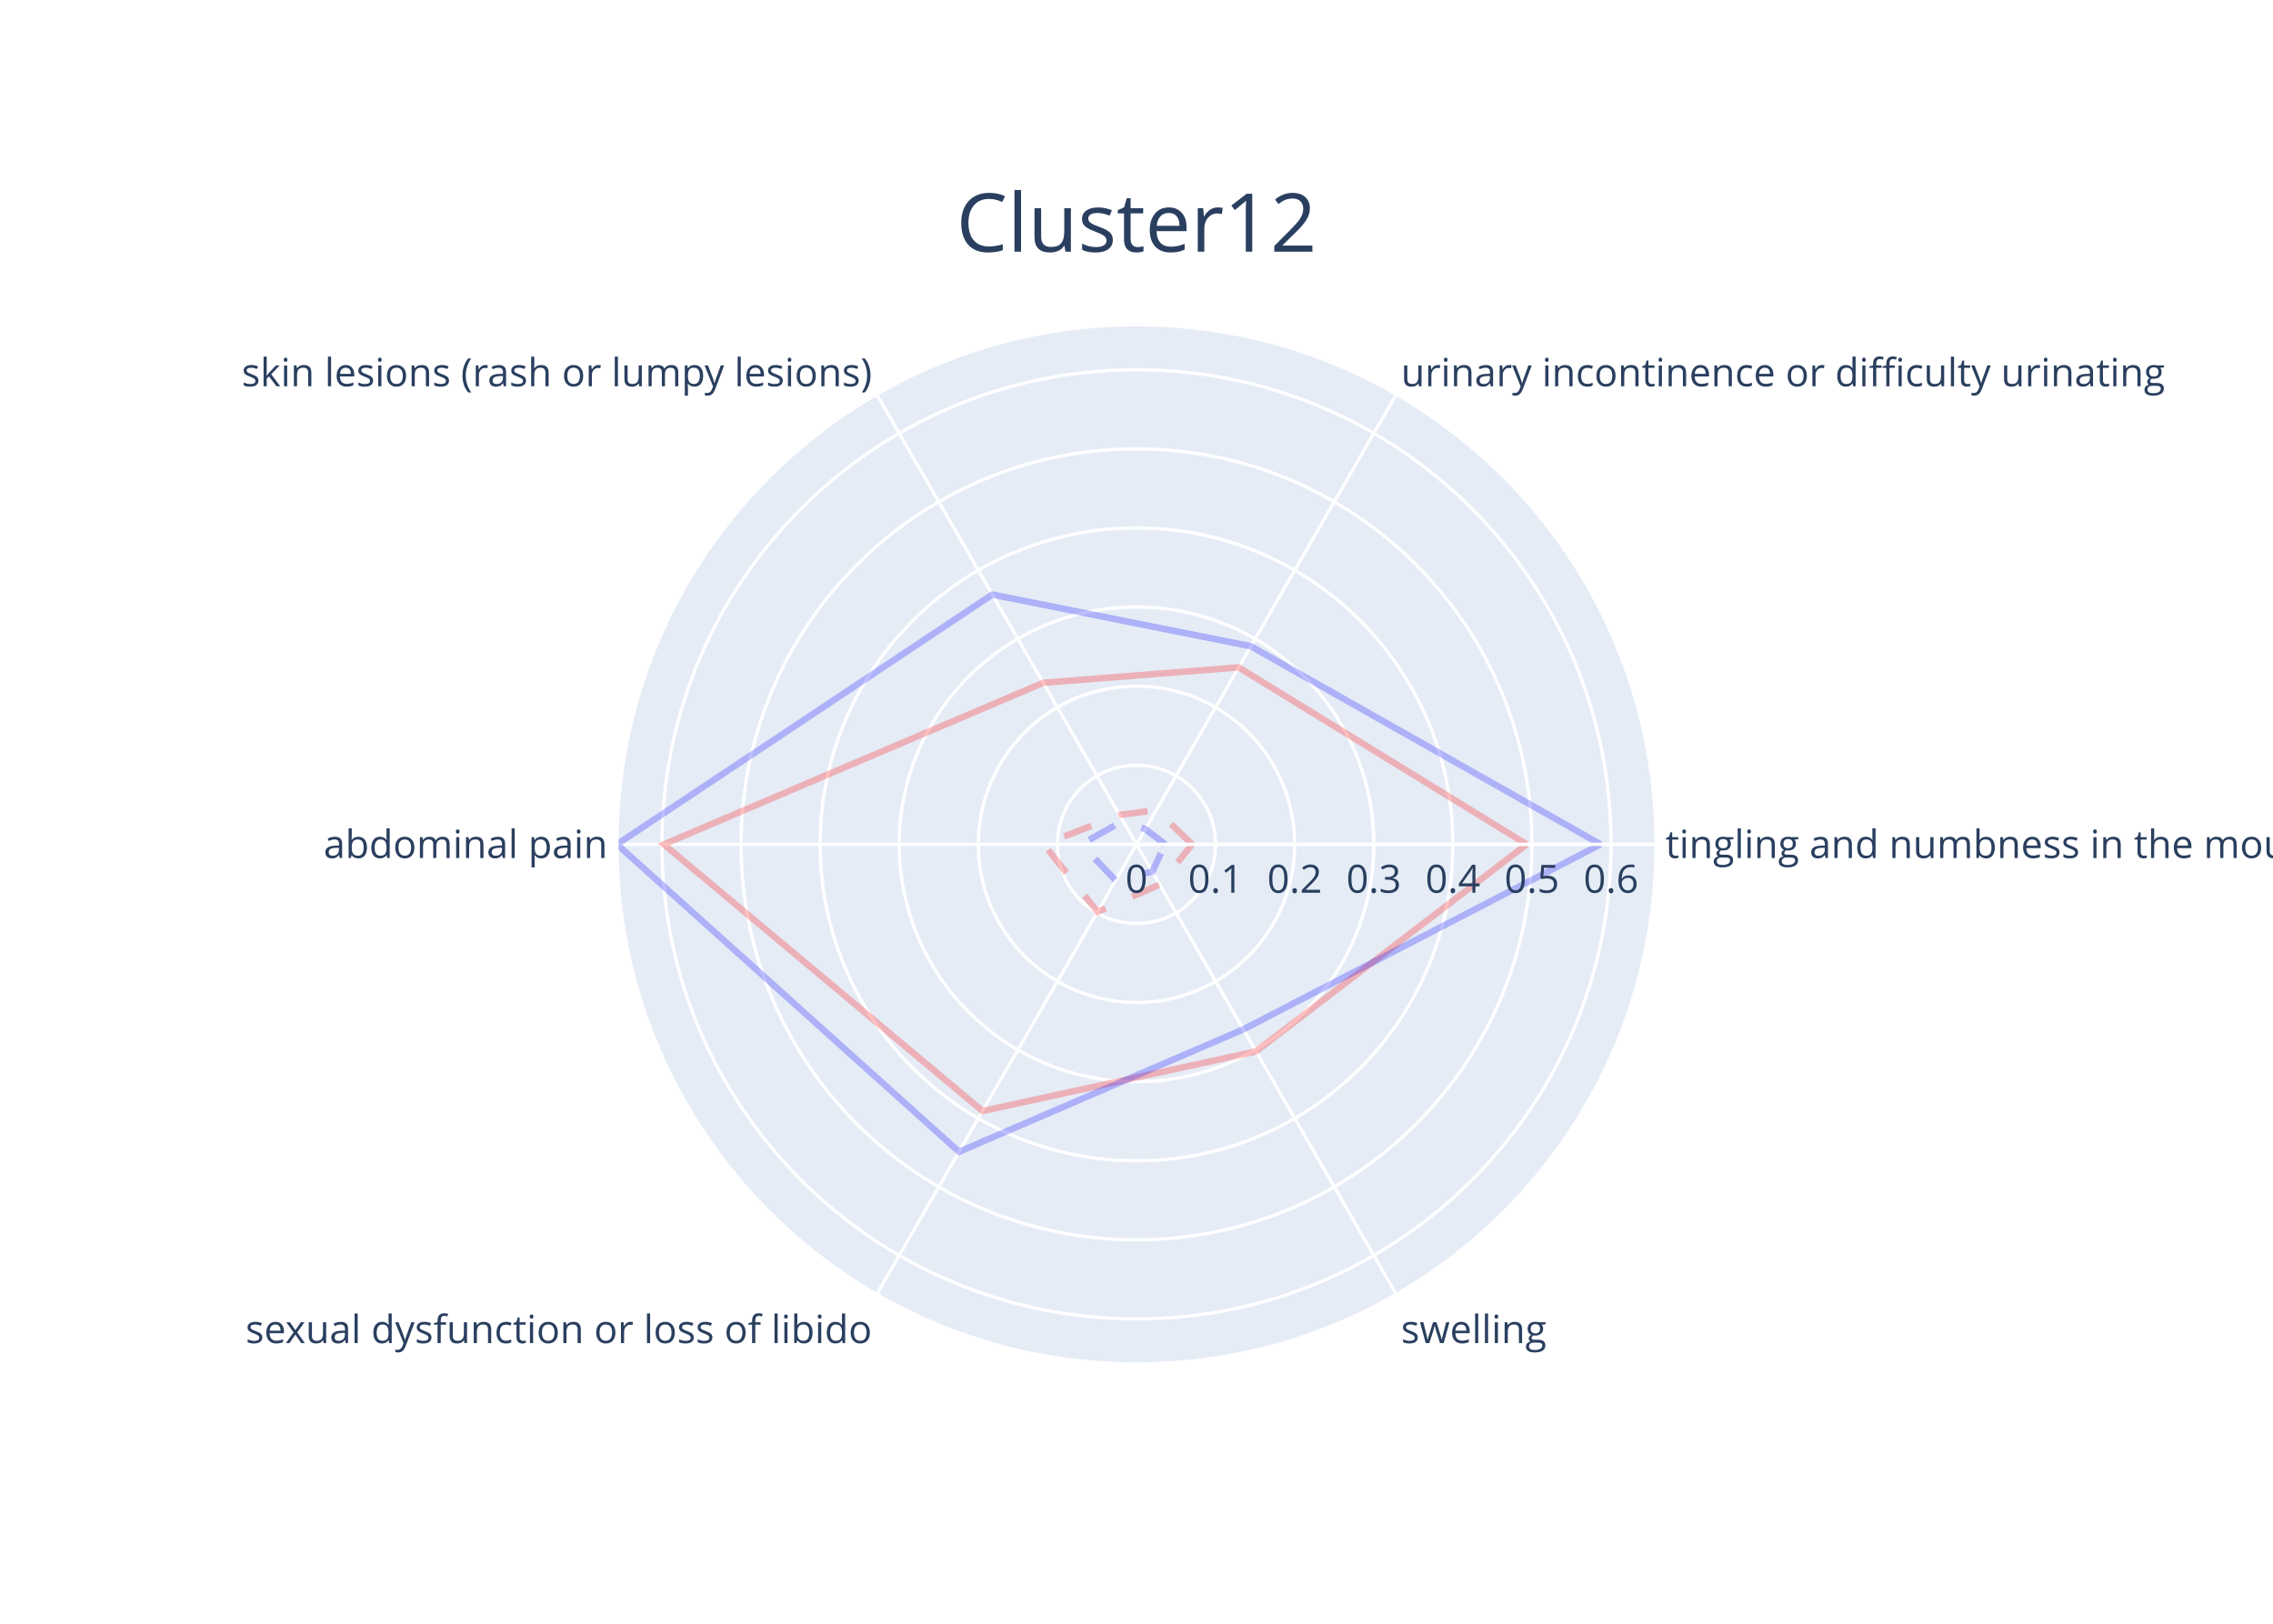
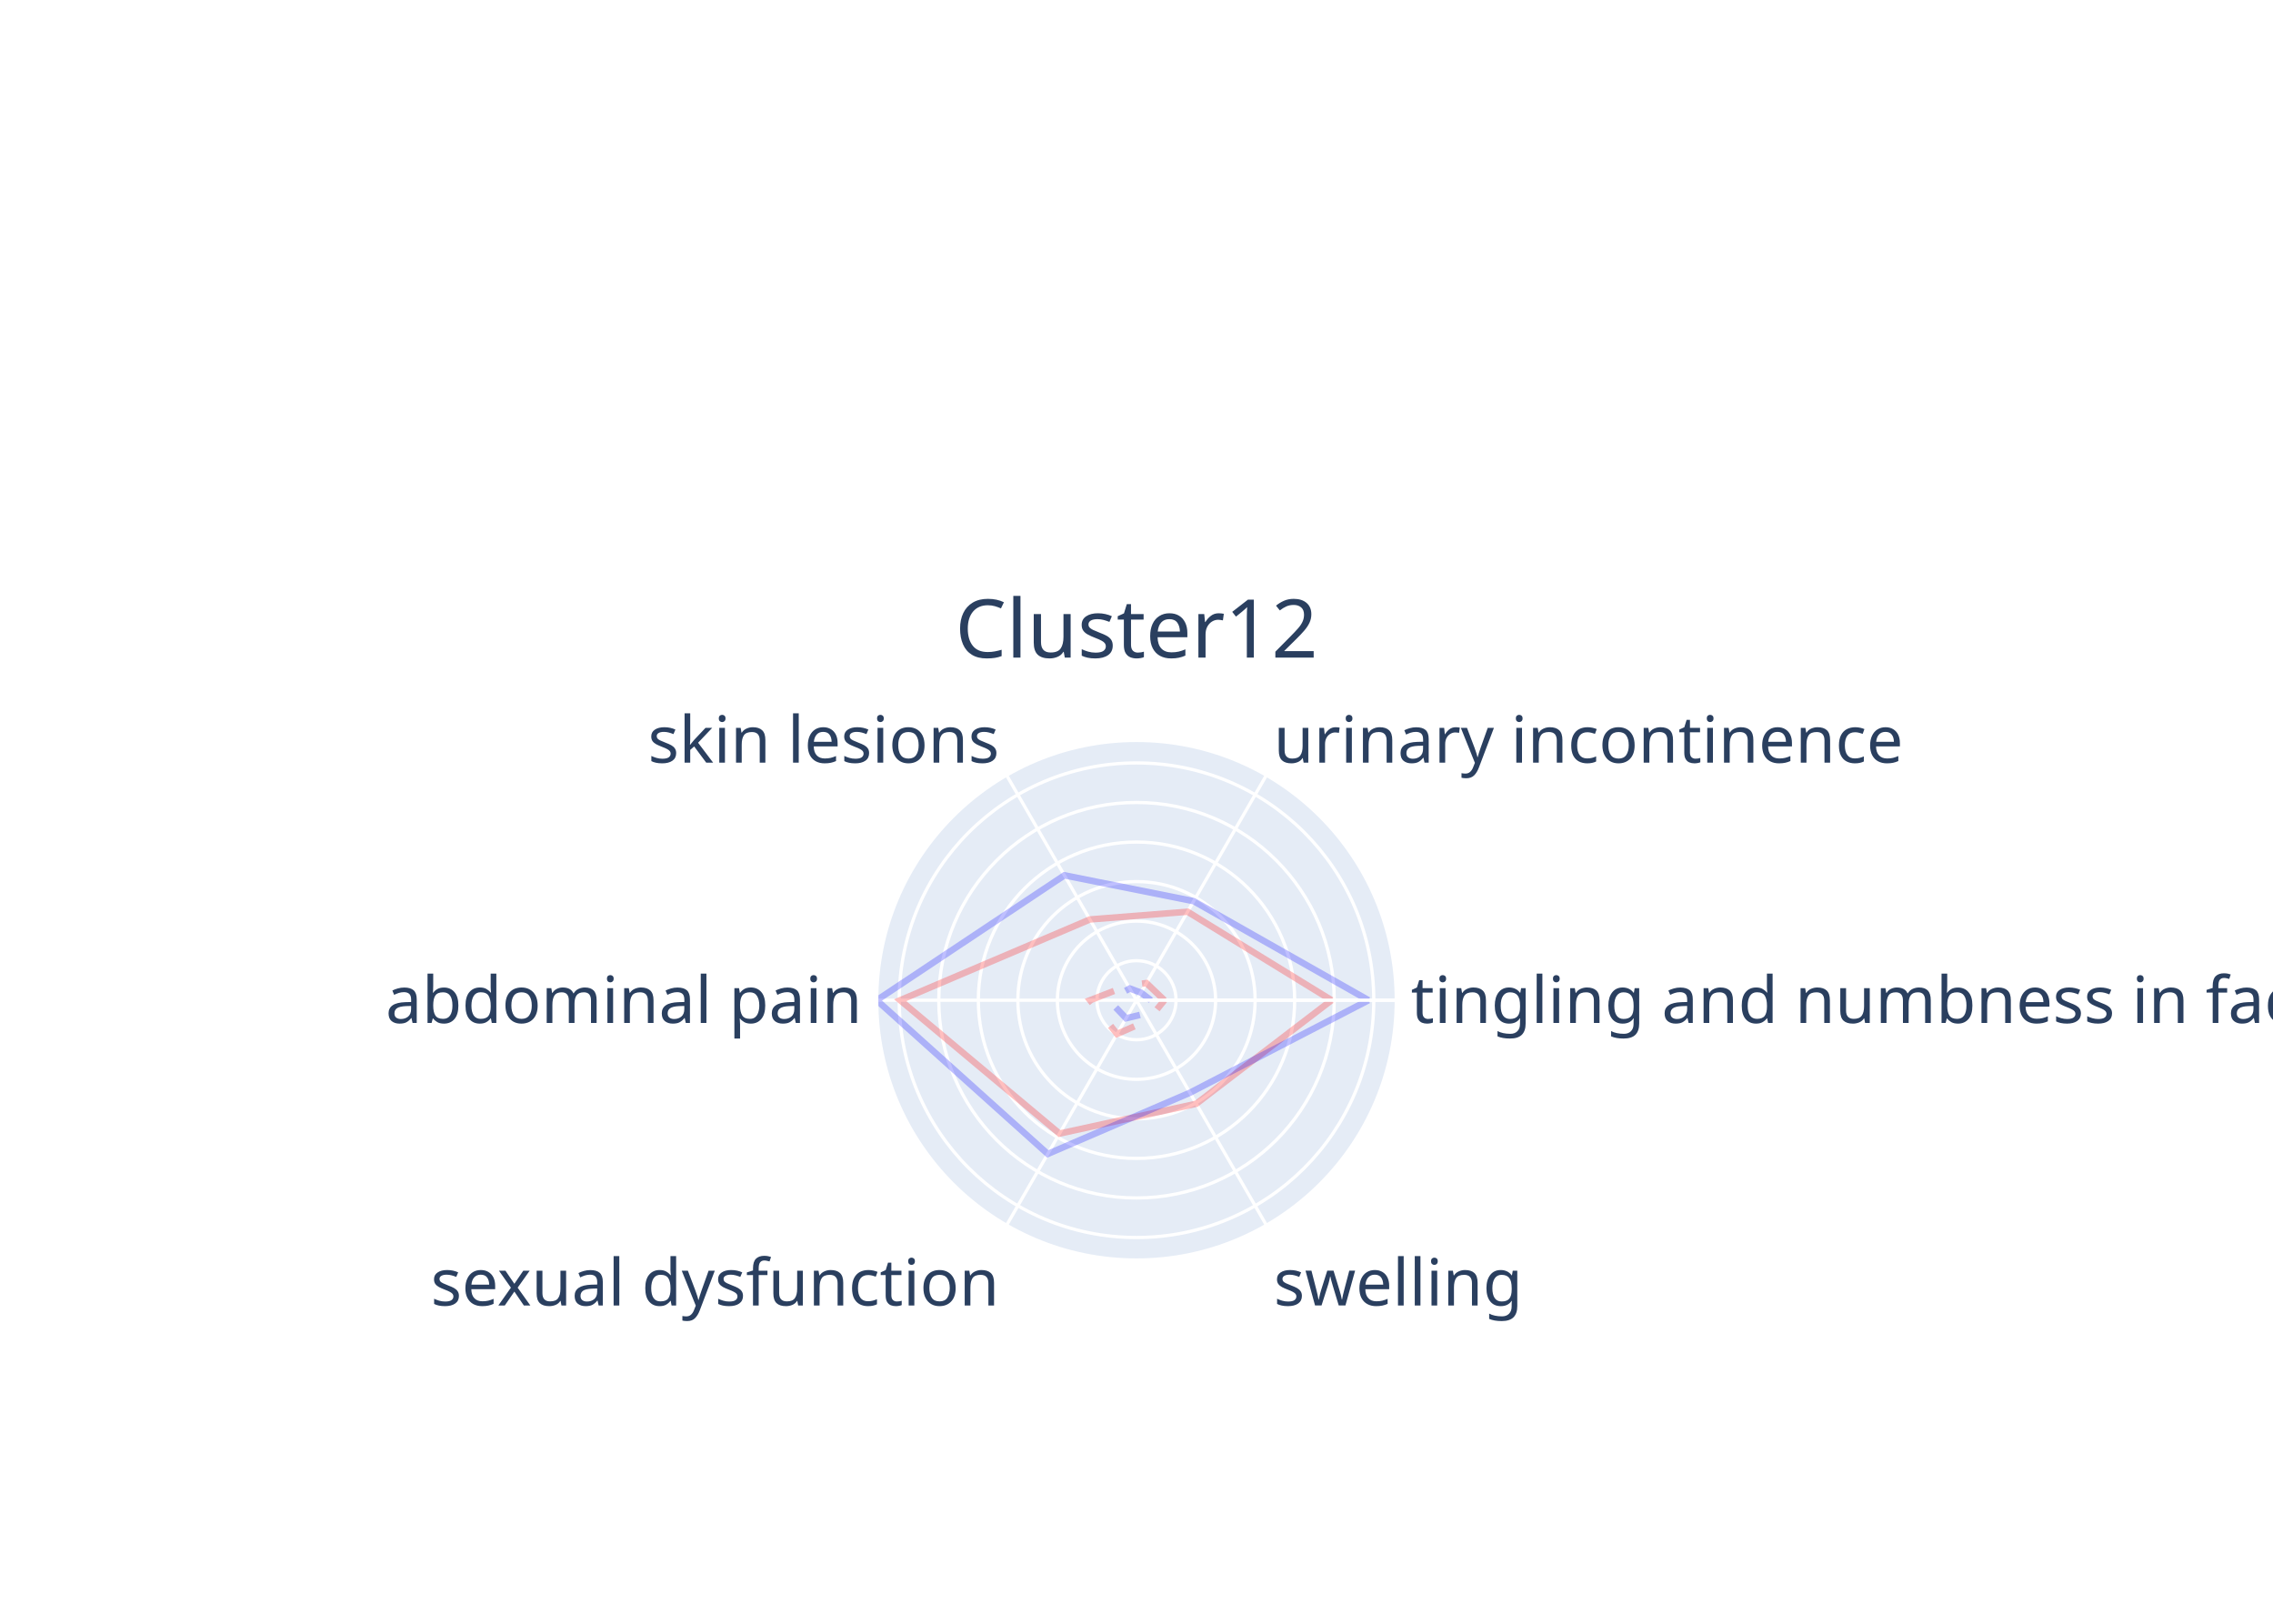
<svg xmlns="http://www.w3.org/2000/svg" class="main-svg" width="700" height="500" style="" viewBox="0 0 700 500">
  <rect x="0" y="0" width="700" height="500" style="fill: rgb(255, 255, 255); fill-opacity: 1;" />
-   <defs id="defs-05d706">
+   <defs id="defs-b1092a">
    <g class="clips">
-       <clipPath id="clip05d706polar-for-traces">
-         <path d="M160,0A160,160 0,1,0 -160,-1.9594348786357652e-14A160,160 0,1,0 160,3.9188697572715304e-14Z" transform="translate(160,160)" />
+       <clipPath id="clipb1092apolar-for-traces">
+         <path d="M80,0A80,80 0,1,0 -80,-9.797174393178826e-15A80,80 0,1,0 80,1.9594348786357652e-14Z" transform="translate(80,80)" />
      </clipPath>
    </g>
    <g class="gradients" />
    <g class="patterns" />
  </defs>
  <g class="bglayer" />
  <g class="layer-below">
    <g class="imagelayer" />
    <g class="shapelayer" />
  </g>
  <g class="cartesianlayer" />
  <g class="polarlayer">
    <g class="polar">
      <g class="polarsublayer draglayer" />
      <g class="polarsublayer plotbg">
-         <path d="M160,0A160,160 0,1,0 -160,-1.9594348786357652e-14A160,160 0,1,0 160,3.9188697572715304e-14Z" transform="translate(350,260)" style="fill: rgb(229, 236, 246); fill-opacity: 1;" />
+         <path d="M80,0A80,80 0,1,0 -80,-9.797174393178826e-15A80,80 0,1,0 80,1.9594348786357652e-14Z" transform="translate(350,308)" style="fill: rgb(229, 236, 246); fill-opacity: 1;" />
      </g>
      <g class="polarsublayer backplot">
        <g class="maplayer" />
      </g>
      <g class="polarsublayer angular-grid" style="fill: none;">
-         <path class="angularaxisgrid" d="M350,260L510,260" style="stroke: rgb(255, 255, 255); stroke-opacity: 1; stroke-width: 1px;" />
-         <path class="angularaxisgrid" d="M350,260L430,121.436" style="stroke: rgb(255, 255, 255); stroke-opacity: 1; stroke-width: 1px;" />
-         <path class="angularaxisgrid" d="M350,260L270,121.436" style="stroke: rgb(255, 255, 255); stroke-opacity: 1; stroke-width: 1px;" />
-         <path class="angularaxisgrid" d="M350,260L190,260" style="stroke: rgb(255, 255, 255); stroke-opacity: 1; stroke-width: 1px;" />
-         <path class="angularaxisgrid" d="M350,260L270,398.564" style="stroke: rgb(255, 255, 255); stroke-opacity: 1; stroke-width: 1px;" />
-         <path class="angularaxisgrid" d="M350,260L430,398.564" style="stroke: rgb(255, 255, 255); stroke-opacity: 1; stroke-width: 1px;" />
+         <path class="angularaxisgrid" d="M350,308L430,308" style="stroke: rgb(255, 255, 255); stroke-opacity: 1; stroke-width: 1px;" />
+         <path class="angularaxisgrid" d="M350,308L390,238.718" style="stroke: rgb(255, 255, 255); stroke-opacity: 1; stroke-width: 1px;" />
+         <path class="angularaxisgrid" d="M350,308L310,238.718" style="stroke: rgb(255, 255, 255); stroke-opacity: 1; stroke-width: 1px;" />
+         <path class="angularaxisgrid" d="M350,308L270,308" style="stroke: rgb(255, 255, 255); stroke-opacity: 1; stroke-width: 1px;" />
+         <path class="angularaxisgrid" d="M350,308L310,377.282" style="stroke: rgb(255, 255, 255); stroke-opacity: 1; stroke-width: 1px;" />
+         <path class="angularaxisgrid" d="M350,308L390,377.282" style="stroke: rgb(255, 255, 255); stroke-opacity: 1; stroke-width: 1px;" />
      </g>
-       <g class="polarsublayer radial-grid" transform="translate(350,260)" style="fill: none;">
+       <g class="polarsublayer radial-grid" transform="translate(350,308)" style="fill: none;">
+         <path class="xgrid" d="M12.18,0A12.18,12.18 0,1,0 -12.18,-1.4916198013614761e-15A12.18,12.18 0,1,0 12.18,2.9832396027229522e-15Z" style="stroke: rgb(255, 255, 255); stroke-opacity: 1; stroke-width: 1px;" />
        <path class="xgrid" d="M24.36,0A24.36,24.36 0,1,0 -24.36,-2.9832396027229522e-15A24.36,24.36 0,1,0 24.36,5.9664792054459044e-15Z" style="stroke: rgb(255, 255, 255); stroke-opacity: 1; stroke-width: 1px;" />
+         <path class="xgrid" d="M36.53,0A36.53,36.53 0,1,0 -36.53,-4.473634757285281e-15A36.53,36.53 0,1,0 36.53,8.947269514570562e-15Z" style="stroke: rgb(255, 255, 255); stroke-opacity: 1; stroke-width: 1px;" />
        <path class="xgrid" d="M48.71,0A48.71,48.71 0,1,0 -48.71,-5.965254558646758e-15A48.71,48.71 0,1,0 48.71,1.1930509117293515e-14Z" style="stroke: rgb(255, 255, 255); stroke-opacity: 1; stroke-width: 1px;" />
+         <path class="xgrid" d="M60.89,0A60.89,60.89 0,1,0 -60.89,-7.456874360008234e-15A60.89,60.89 0,1,0 60.89,1.4913748720016468e-14Z" style="stroke: rgb(255, 255, 255); stroke-opacity: 1; stroke-width: 1px;" />
        <path class="xgrid" d="M73.07,0A73.07,73.07 0,1,0 -73.07,-8.948494161369709e-15A73.07,73.07 0,1,0 73.07,1.7896988322739418e-14Z" style="stroke: rgb(255, 255, 255); stroke-opacity: 1; stroke-width: 1px;" />
-         <path class="xgrid" d="M97.43,0A97.43,97.43 0,1,0 -97.43,-1.1931733764092664e-14A97.43,97.43 0,1,0 97.43,2.3863467528185327e-14Z" style="stroke: rgb(255, 255, 255); stroke-opacity: 1; stroke-width: 1px;" />
-         <path class="xgrid" d="M121.78,0A121.78,121.78 0,1,0 -121.78,-1.4913748720016468e-14A121.78,121.78 0,1,0 121.78,2.9827497440032937e-14Z" style="stroke: rgb(255, 255, 255); stroke-opacity: 1; stroke-width: 1px;" />
-         <path class="xgrid" d="M146.14,0A146.14,146.14 0,1,0 -146.14,-1.7896988322739418e-14A146.14,146.14 0,1,0 146.14,3.5793976645478836e-14Z" style="stroke: rgb(255, 255, 255); stroke-opacity: 1; stroke-width: 1px;" />
      </g>
-       <g class="polarsublayer frontplot" transform="translate(190,100)" clip-path="url(#clip05d706polar-for-traces)">
+       <g class="polarsublayer frontplot" transform="translate(270,228)" clip-path="url(#clipb1092apolar-for-traces)">
        <g class="barlayer" />
        <g class="scatterlayer">
-           <g class="trace scatter trace6d9ca4" style="stroke-miterlimit: 2; opacity: 1;">
+           <g class="trace scatter tracedc7a92" style="stroke-miterlimit: 2; opacity: 1;">
            <g class="fills" />
            <g class="errorbars" />
            <g class="lines">
-               <path class="js-line" d="M280.16,160L191.46,105.51L131.28,110.25L14.45,160L112.59,242.12L196.81,223.76L280.16,160" style="vector-effect: non-scaling-stroke; fill: none; stroke: rgb(255, 0, 0); stroke-opacity: 0.25; stroke-width: 2px; opacity: 1;" />
+               <path class="js-line" d="M140.08,80L95.73,52.75L65.64,55.13L7.22,80L56.29,121.06L98.41,111.88L140.08,80" style="vector-effect: none; fill: none; stroke: rgb(255, 0, 0); stroke-opacity: 0.25; stroke-width: 2px; opacity: 1;" />
            </g>
            <g class="points" />
            <g class="text" />
          </g>
-           <g class="trace scatter trace1b16ad" style="stroke-miterlimit: 2; opacity: 1;">
+           <g class="trace scatter trace6aefd8" style="stroke-miterlimit: 2; opacity: 1;">
            <g class="fills" />
            <g class="errorbars" />
            <g class="lines">
-               <path class="js-line" d="M302.91,160L195.22,99L115.6,83.09L0,160L105.35,254.66L192.9,216.98L302.91,160" style="vector-effect: non-scaling-stroke; fill: none; stroke: rgb(0, 0, 255); stroke-opacity: 0.25; stroke-width: 2px; opacity: 1;" />
+               <path class="js-line" d="M151.45,80L97.61,49.5L57.8,41.54L0,80L52.67,127.33L96.45,108.49L151.45,80" style="vector-effect: none; fill: none; stroke: rgb(0, 0, 255); stroke-opacity: 0.25; stroke-width: 2px; opacity: 1;" />
            </g>
            <g class="points" />
            <g class="text" />
          </g>
-           <g class="trace scatter trace53ebe3" style="stroke-miterlimit: 2; opacity: 1;">
+           <g class="trace scatter trace24dca7" style="stroke-miterlimit: 2; opacity: 1;">
            <g class="fills" />
            <g class="errorbars" />
            <g class="lines">
-               <path class="js-line" d="M177.16,160L166.09,149.45L154.77,150.94L131.41,160L148.02,180.75L167.15,172.38L177.16,160" style="vector-effect: non-scaling-stroke; fill: none; stroke: rgb(255, 0, 0); stroke-opacity: 0.25; stroke-width: 2px; opacity: 1; stroke-dasharray: 9px, 9px;" />
+               <path class="js-line" d="M88.58,80L83.05,74.72L77.39,75.47L65.7,80L74.01,90.38L83.57,86.19L88.58,80" style="vector-effect: none; fill: none; stroke: rgb(255, 0, 0); stroke-opacity: 0.25; stroke-dasharray: 9px, 9px; stroke-width: 2px; opacity: 1;" />
            </g>
            <g class="points" />
            <g class="text" />
          </g>
-           <g class="trace scatter traceb92084" style="stroke-miterlimit: 2; opacity: 1;">
+           <g class="trace scatter tracee57930" style="stroke-miterlimit: 2; opacity: 1;">
            <g class="fills" />
            <g class="errorbars" />
            <g class="lines">
-               <path class="js-line" d="M168.87,160L162.71,155.31L155.83,152.78L142.97,160L153.58,171.12L164.85,168.39L168.87,160" style="vector-effect: non-scaling-stroke; fill: none; stroke: rgb(0, 0, 255); stroke-opacity: 0.25; stroke-width: 2px; opacity: 1; stroke-dasharray: 9px, 9px;" />
+               <path class="js-line" d="M84.43,80L81.35,77.65L77.92,76.39L71.48,80L76.79,85.56L82.42,84.2L84.43,80" style="vector-effect: none; fill: none; stroke: rgb(0, 0, 255); stroke-opacity: 0.25; stroke-dasharray: 9px, 9px; stroke-width: 2px; opacity: 1;" />
            </g>
            <g class="points" />
            <g class="text" />
          </g>
        </g>
      </g>
      <g class="polarsublayer angular-line">
-         <path d="M160,0A160,160 0,1,0 -160,-1.9594348786357652e-14A160,160 0,1,0 160,3.9188697572715304e-14Z" transform="translate(350,260)" stroke-width="1" style="fill: none; stroke: rgb(255, 255, 255); stroke-opacity: 1;" />
+         <path d="M80,0A80,80 0,1,0 -80,-9.797174393178826e-15A80,80 0,1,0 80,1.9594348786357652e-14Z" transform="translate(350,308)" stroke-width="1" style="fill: none; stroke: rgb(255, 255, 255); stroke-opacity: 1;" />
      </g>
      <g class="polarsublayer radial-line">
-         <line x1="0" y1="0" x2="160" y2="0" transform="translate(350,260)" stroke-width="1" style="fill: none; stroke: rgb(255, 255, 255); stroke-opacity: 1;" />
+         <line x1="0" y1="0" x2="80" y2="0" transform="translate(350,308)" stroke-width="1" style="fill: none; stroke: rgb(255, 255, 255); stroke-opacity: 1;" />
      </g>
      <g class="polarsublayer angular-axis">
        <g class="angularaxistick">
-           <text text-anchor="start" x="2.9" y="4.2" transform="translate(510,260)" style="font-family: 'Open Sans', verdana, arial, sans-serif; font-size: 12px; fill: rgb(42, 63, 95); fill-opacity: 1; white-space: pre; opacity: 1;">tingling and numbness in the mouth and/or face</text>
+           <text text-anchor="start" x="4.5" y="7" transform="translate(430,308)" style="font-family: sans-serif; font-size: 20px; fill: rgb(42, 63, 95); fill-opacity: 1; white-space: pre; opacity: 1;">tingling and numbness in face</text>
        </g>
        <g class="angularaxistick">
-           <text text-anchor="start" x="1.45" y="-2.49" transform="translate(430,121.4359)" style="font-family: 'Open Sans', verdana, arial, sans-serif; font-size: 12px; fill: rgb(42, 63, 95); fill-opacity: 1; white-space: pre; opacity: 1;">urinary incontinence or difficulty urinating</text>
+           <text text-anchor="start" x="2.25" y="-3.861" transform="translate(390,238.718)" style="font-family: sans-serif; font-size: 20px; fill: rgb(42, 63, 95); fill-opacity: 1; white-space: pre; opacity: 1;">urinary incontinence</text>
        </g>
        <g class="angularaxistick">
-           <text text-anchor="end" x="-1.45" y="-2.49" transform="translate(270,121.4359)" style="font-family: 'Open Sans', verdana, arial, sans-serif; font-size: 12px; fill: rgb(42, 63, 95); fill-opacity: 1; white-space: pre; opacity: 1;">skin lesions (rash or lumpy lesions)</text>
+           <text text-anchor="end" x="-2.25" y="-3.861" transform="translate(310,238.718)" style="font-family: sans-serif; font-size: 20px; fill: rgb(42, 63, 95); fill-opacity: 1; white-space: pre; opacity: 1;">skin lesions</text>
        </g>
        <g class="angularaxistick">
-           <text text-anchor="end" x="-2.9" y="4.2" transform="translate(190,260)" style="font-family: 'Open Sans', verdana, arial, sans-serif; font-size: 12px; fill: rgb(42, 63, 95); fill-opacity: 1; white-space: pre; opacity: 1;">abdominal pain</text>
+           <text text-anchor="end" x="-4.5" y="7" transform="translate(270,308)" style="font-family: sans-serif; font-size: 20px; fill: rgb(42, 63, 95); fill-opacity: 1; white-space: pre; opacity: 1;">abdominal pain</text>
        </g>
        <g class="angularaxistick">
-           <text text-anchor="end" x="-1.45" y="15.004" transform="translate(270,398.5641)" style="font-family: 'Open Sans', verdana, arial, sans-serif; font-size: 12px; fill: rgb(42, 63, 95); fill-opacity: 1; white-space: pre; opacity: 1;">sexual dysfunction or loss of libido</text>
+           <text text-anchor="end" x="-2.25" y="24.718" transform="translate(310,377.282)" style="font-family: sans-serif; font-size: 20px; fill: rgb(42, 63, 95); fill-opacity: 1; white-space: pre; opacity: 1;">sexual dysfunction</text>
        </g>
        <g class="angularaxistick">
-           <text text-anchor="start" x="1.45" y="15.004" transform="translate(430,398.5641)" style="font-family: 'Open Sans', verdana, arial, sans-serif; font-size: 12px; fill: rgb(42, 63, 95); fill-opacity: 1; white-space: pre; opacity: 1;">swelling</text>
+           <text text-anchor="start" x="2.25" y="24.718" transform="translate(390,377.282)" style="font-family: sans-serif; font-size: 20px; fill: rgb(42, 63, 95); fill-opacity: 1; white-space: pre; opacity: 1;">swelling</text>
        </g>
      </g>
-       <g class="polarsublayer radial-axis" transform="translate(350,260)">
-         <g class="xtick">
-           <text text-anchor="middle" x="0" y="14.9" transform="" style="font-family: 'Open Sans', verdana, arial, sans-serif; font-size: 12px; fill: rgb(42, 63, 95); fill-opacity: 1; white-space: pre; opacity: 1;">0</text>
-         </g>
-         <g class="xtick">
-           <text text-anchor="middle" x="0" y="14.9" transform="translate(24.36,0)" style="font-family: 'Open Sans', verdana, arial, sans-serif; font-size: 12px; fill: rgb(42, 63, 95); fill-opacity: 1; white-space: pre; opacity: 1;">0.1</text>
-         </g>
-         <g class="xtick">
-           <text text-anchor="middle" x="0" y="14.9" transform="translate(48.71,0)" style="font-family: 'Open Sans', verdana, arial, sans-serif; font-size: 12px; fill: rgb(42, 63, 95); fill-opacity: 1; white-space: pre; opacity: 1;">0.2</text>
-         </g>
-         <g class="xtick">
-           <text text-anchor="middle" x="0" y="14.9" transform="translate(73.07,0)" style="font-family: 'Open Sans', verdana, arial, sans-serif; font-size: 12px; fill: rgb(42, 63, 95); fill-opacity: 1; white-space: pre; opacity: 1;">0.3</text>
-         </g>
-         <g class="xtick">
-           <text text-anchor="middle" x="0" y="14.9" transform="translate(97.43,0)" style="font-family: 'Open Sans', verdana, arial, sans-serif; font-size: 12px; fill: rgb(42, 63, 95); fill-opacity: 1; white-space: pre; opacity: 1;">0.4</text>
-         </g>
-         <g class="xtick">
-           <text text-anchor="middle" x="0" y="14.9" transform="translate(121.78,0)" style="font-family: 'Open Sans', verdana, arial, sans-serif; font-size: 12px; fill: rgb(42, 63, 95); fill-opacity: 1; white-space: pre; opacity: 1;">0.5</text>
-         </g>
-         <g class="xtick">
-           <text text-anchor="middle" x="0" y="14.9" transform="translate(146.14,0)" style="font-family: 'Open Sans', verdana, arial, sans-serif; font-size: 12px; fill: rgb(42, 63, 95); fill-opacity: 1; white-space: pre; opacity: 1;">0.6</text>
-         </g>
-       </g>
+       <g class="polarsublayer radial-axis" display="none" />
    </g>
  </g>
  <g class="smithlayer" />
  <g class="ternarylayer" />
  <g class="geolayer" />
  <g class="funnelarealayer" />
  <g class="pielayer" />
  <g class="iciclelayer" />
  <g class="treemaplayer" />
  <g class="sunburstlayer" />
  <g class="glimages" />
-   <defs id="topdefs-05d706">
+   <defs id="topdefs-b1092a">
    <g class="clips" />
  </defs>
  <g class="layer-above">
    <g class="imagelayer" />
    <g class="shapelayer" />
  </g>
  <g class="infolayer">
    <g class="g-gtitle">
-       <text class="gtitle" x="350" y="60" text-anchor="middle" dy="0.7em" style="font-family: 'Open Sans', verdana, arial, sans-serif; font-size: 25px; fill: rgb(42, 63, 95); opacity: 1; font-weight: normal; white-space: pre;">Cluster12</text>
+       <text class="gtitle" x="350" y="185" text-anchor="middle" dy="0.7em" style="opacity: 1; font-family: sans-serif; font-size: 25px; fill: rgb(42, 63, 95); fill-opacity: 1; white-space: pre;">Cluster12</text>
    </g>
    <g class="g-polartitle" />
  </g>
</svg>
